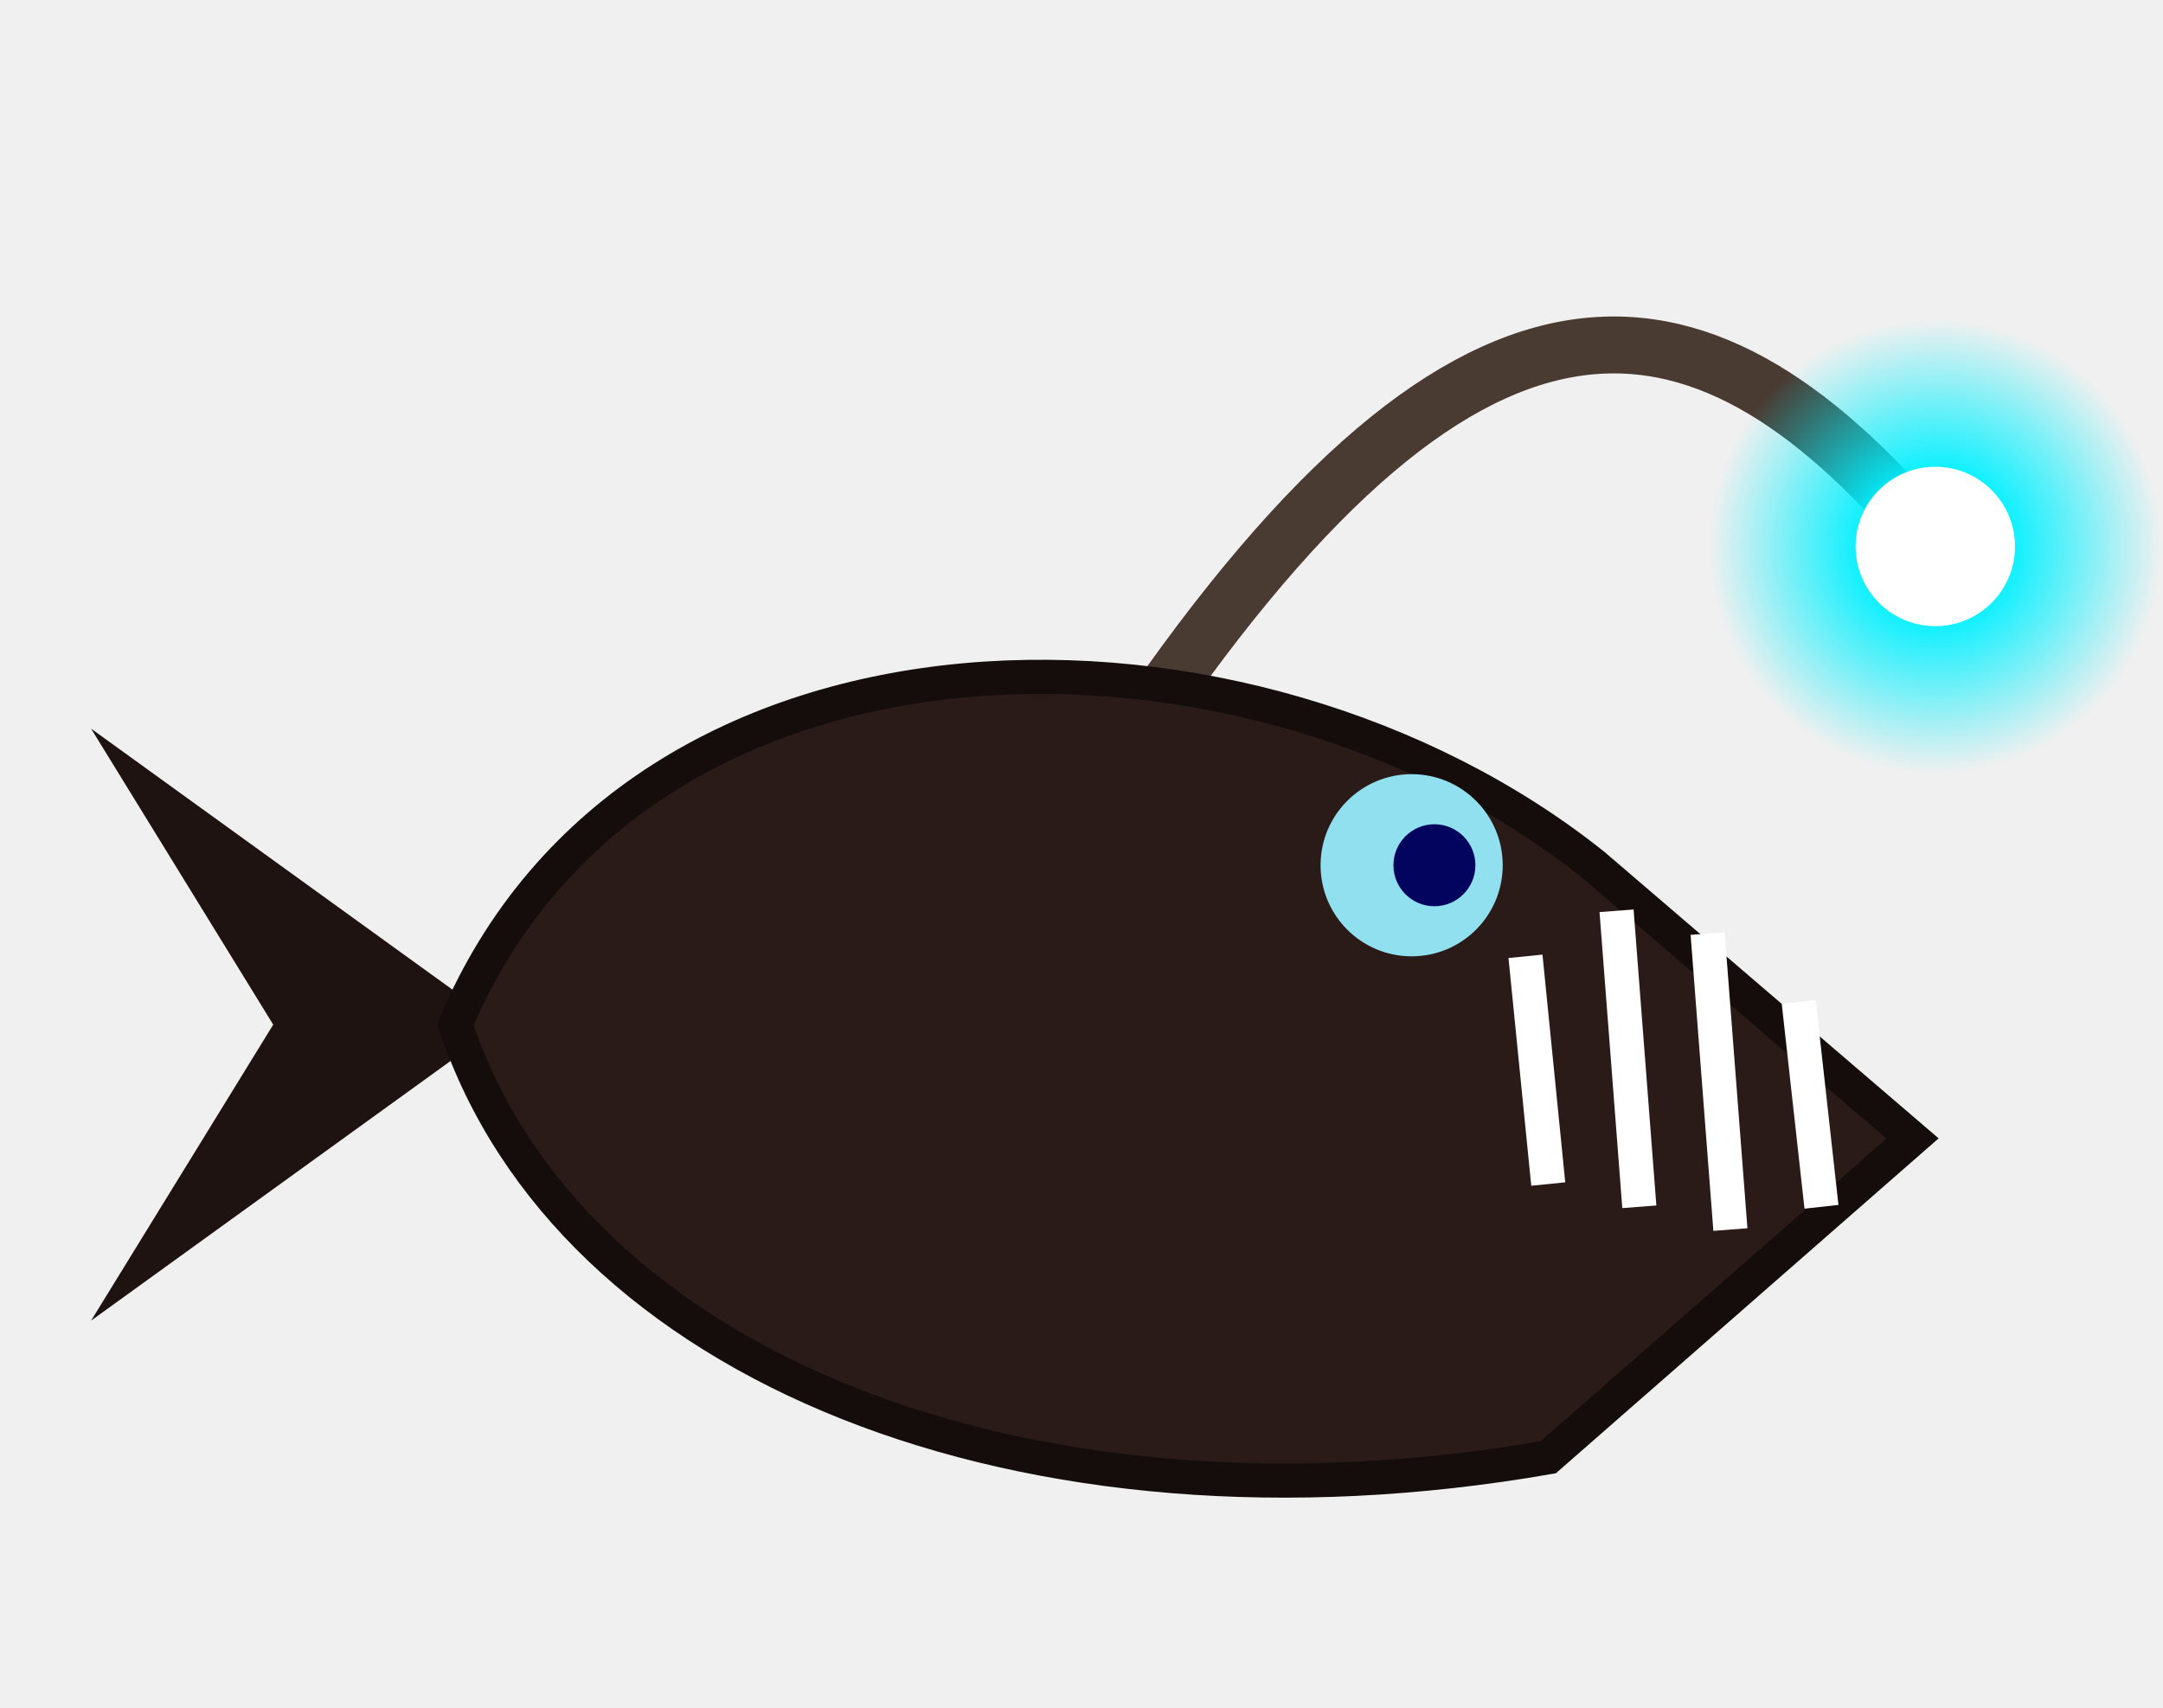
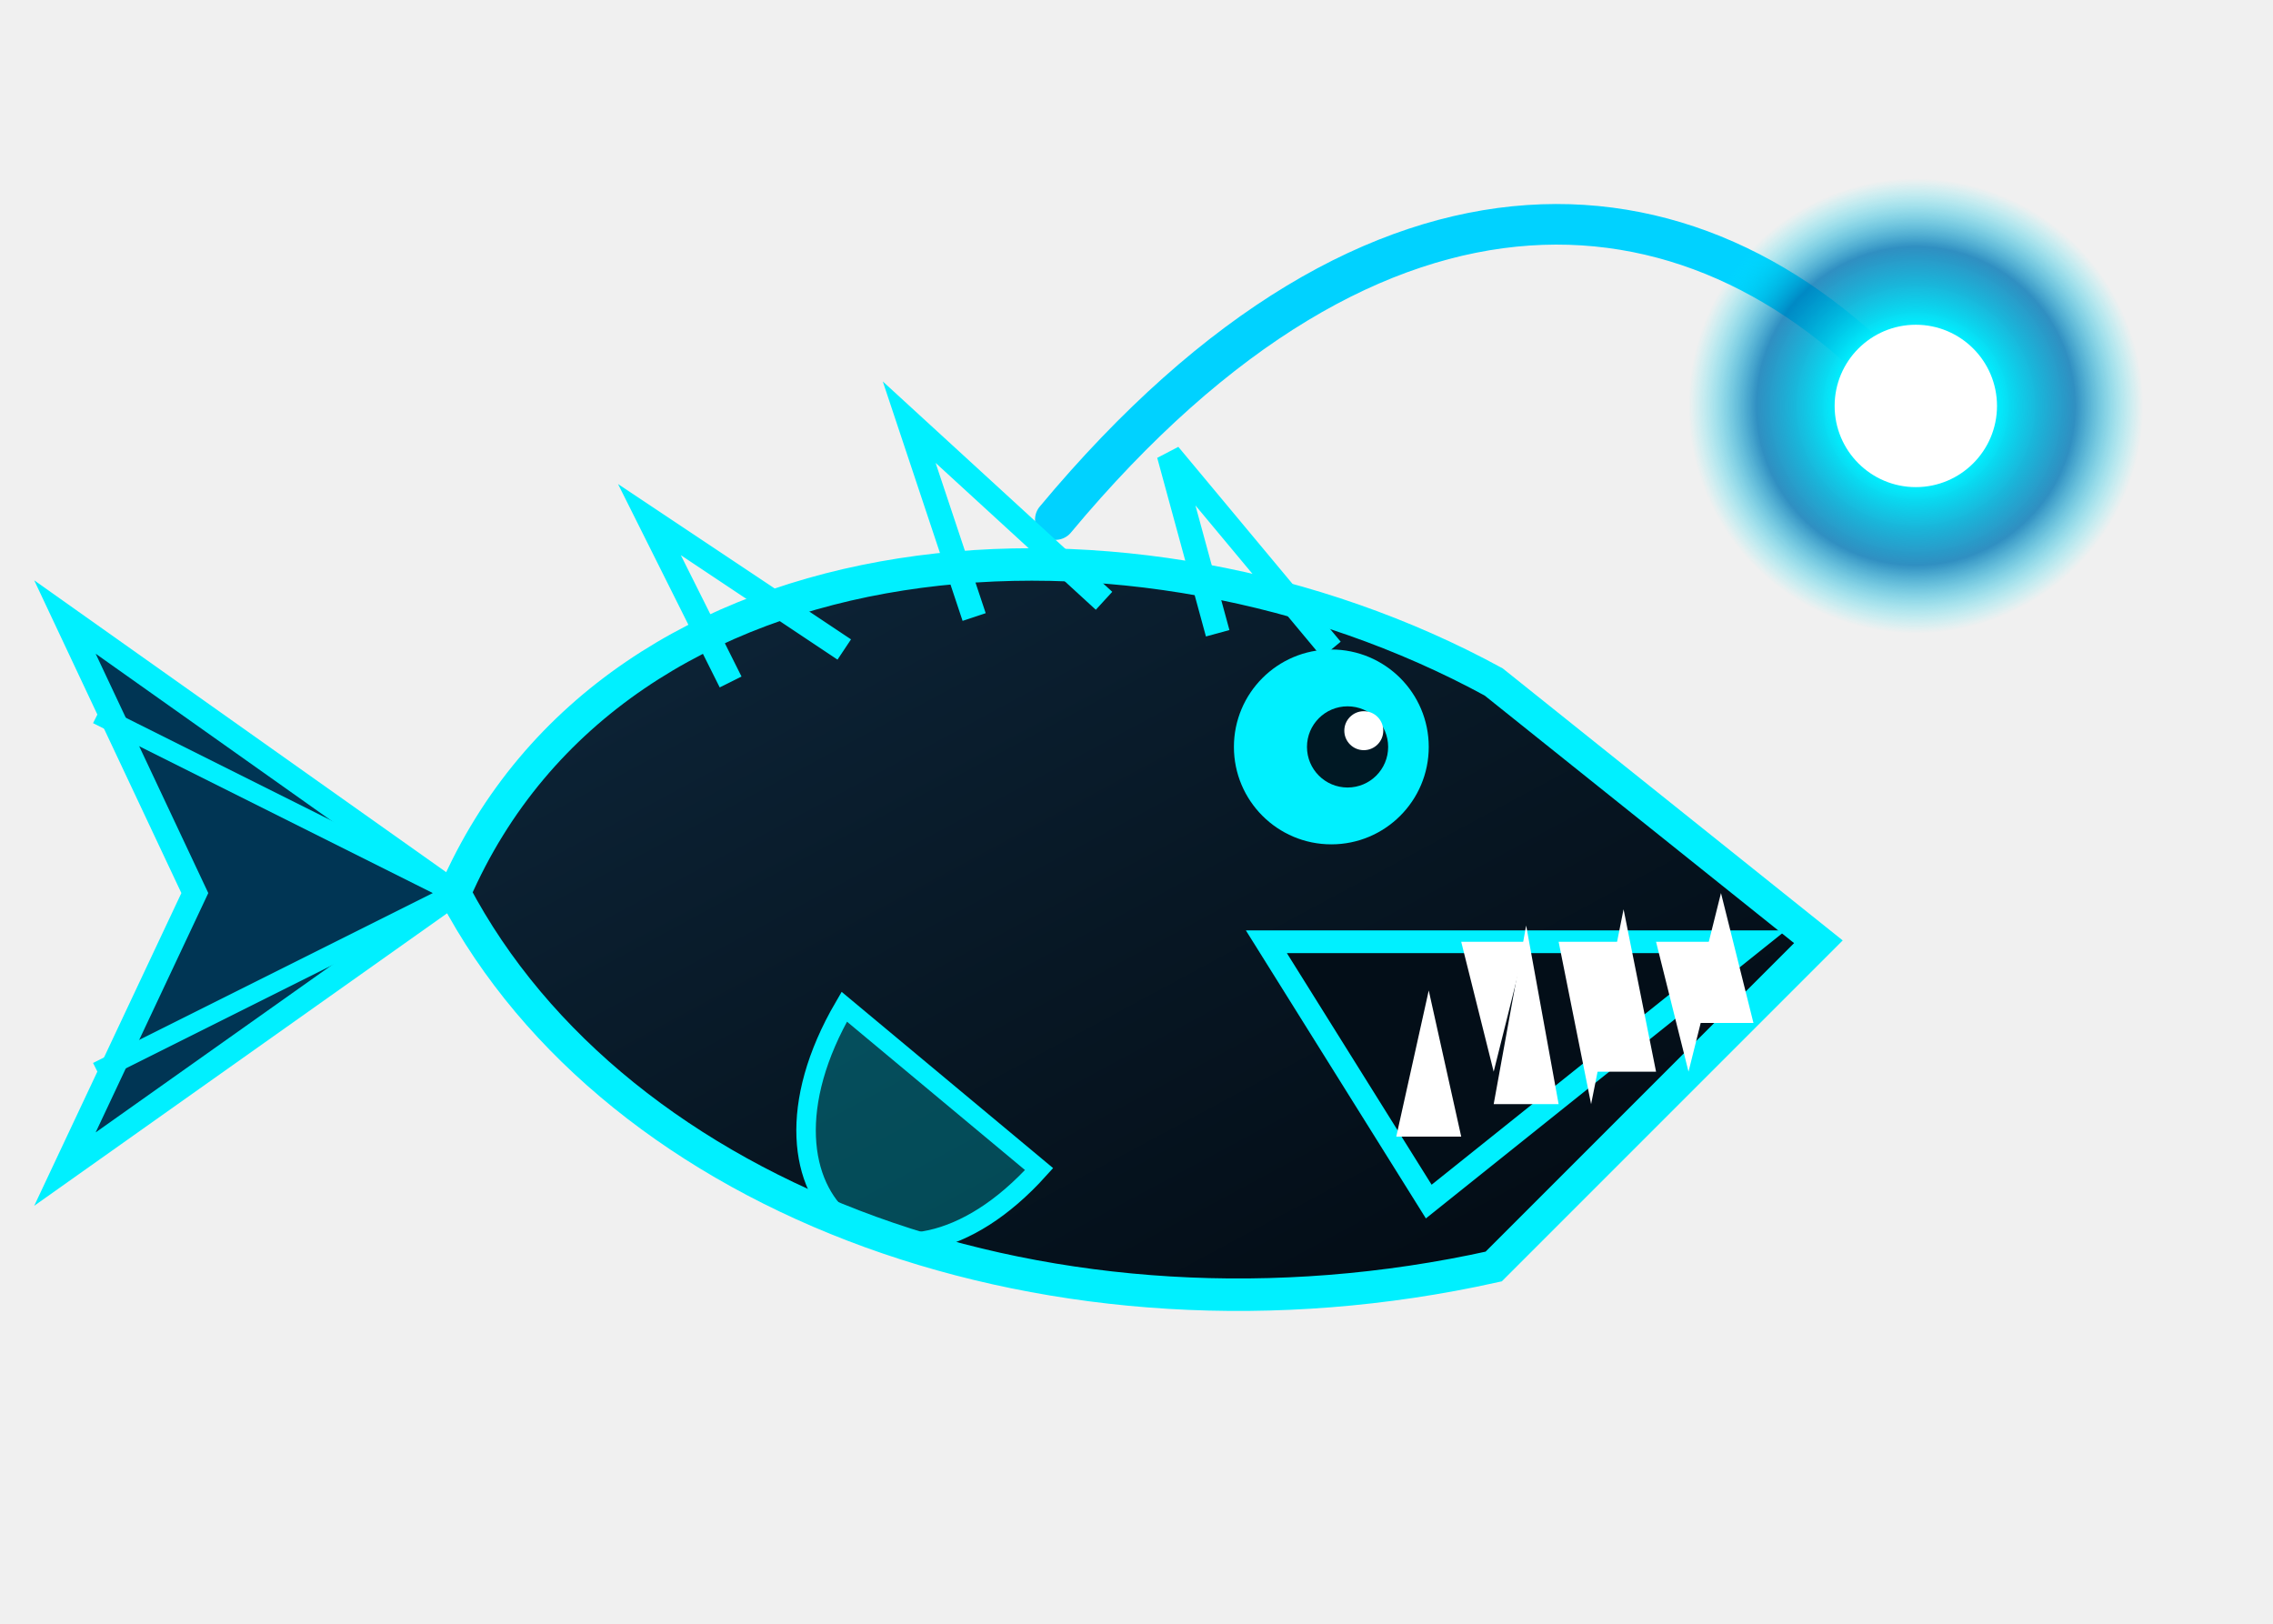
- <svg xmlns="http://www.w3.org/2000/svg" viewBox="0 0 95 75" width="95" height="75">
+ <svg xmlns="http://www.w3.org/2000/svg" viewBox="0 0 140 100" width="140" height="100">
  <defs>
-     <radialGradient id="escaGlow" cx="50%" cy="50%" r="50%">
+     <radialGradient id="anglerLureGlow" cx="50%" cy="50%" r="50%">
      <stop offset="0%" stop-color="#FFFFFF" />
-       <stop offset="30%" stop-color="#00F0FF" />
+       <stop offset="35%" stop-color="#00F0FF" />
+       <stop offset="70%" stop-color="#0077B6" stop-opacity="0.8" />
      <stop offset="100%" stop-color="#00F0FF" stop-opacity="0" />
    </radialGradient>
+     <linearGradient id="anglerBodyGrad" x1="0" y1="0" x2="1" y2="1">
+       <stop offset="0%" stop-color="#0E273C" />
+       <stop offset="50%" stop-color="#071724" />
+       <stop offset="100%" stop-color="#020810" />
+     </linearGradient>
  </defs>
-   <path d="M50 32 C65 10 75 12 85 24" fill="none" stroke="#4A3B32" stroke-width="2.5" stroke-linecap="round" />
-   <circle cx="85" cy="24" r="10" fill="url(#escaGlow)" />
-   <circle cx="85" cy="24" r="3.5" fill="#FFFFFF" />
-   <path d="M22 45 L4 32 L12 45 L4 58 Z" fill="#1E1311" />
-   <path d="M20 45 C28 26 55 26 70 38 L84 50 L68 64 C45 68 25 60 20 45 Z" fill="#2A1B18" stroke="#140D0C" stroke-width="1.5" />
-   <line x1="68" y1="52" x2="67" y2="42" stroke="#FFFFFF" stroke-width="1.5" />
-   <line x1="72" y1="53" x2="71" y2="40" stroke="#FFFFFF" stroke-width="1.5" />
-   <line x1="76" y1="54" x2="75" y2="41" stroke="#FFFFFF" stroke-width="1.5" />
-   <line x1="80" y1="53" x2="79" y2="44" stroke="#FFFFFF" stroke-width="1.5" />
-   <circle cx="62" cy="38" r="4" fill="#90E0EF" />
-   <circle cx="63" cy="38" r="1.8" fill="#03045E" />
+   <path d="M 65 32 C 85 8, 105 10, 118 25" fill="none" stroke="#00D2FF" stroke-width="2.5" stroke-linecap="round" />
+   <circle cx="118" cy="25" r="14" fill="url(#anglerLureGlow)" />
+   <circle cx="118" cy="25" r="5" fill="#FFFFFF" />
+   <path d="M 28 55 L 4 38 L 12 55 L 4 72 Z" fill="#003554" stroke="#00F0FF" stroke-width="1.5" />
+   <line x1="28" y1="55" x2="6" y2="44" stroke="#00F0FF" stroke-width="1.2" />
+   <line x1="28" y1="55" x2="6" y2="66" stroke="#00F0FF" stroke-width="1.2" />
+   <path d="M 28 55 C 38 32, 70 30, 92 42 L 112 58 L 92 78 C 65 84, 38 74, 28 55 Z" fill="url(#anglerBodyGrad)" stroke="#00F0FF" stroke-width="2" />
+   <path d="M 45 42 L 40 32 L 52 40" stroke="#00F0FF" stroke-width="1.5" fill="none" />
+   <path d="M 60 38 L 56 26 L 68 37" stroke="#00F0FF" stroke-width="1.5" fill="none" />
+   <path d="M 75 39 L 72 28 L 82 40" stroke="#00F0FF" stroke-width="1.5" fill="none" />
+   <path d="M 78 58 L 108 58 L 88 74 Z" fill="#030E18" stroke="#00F0FF" stroke-width="1.4" />
+   <polygon points="90,58 92,66 94,58" fill="#FFFFFF" />
+   <polygon points="96,58 98,68 100,58" fill="#FFFFFF" />
+   <polygon points="102,58 104,66 106,58" fill="#FFFFFF" />
+   <polygon points="86,70 88,61 90,70" fill="#FFFFFF" />
+   <polygon points="92,68 94,57 96,68" fill="#FFFFFF" />
+   <polygon points="98,66 100,56 102,66" fill="#FFFFFF" />
+   <polygon points="104,63 106,55 108,63" fill="#FFFFFF" />
+   <circle cx="82" cy="46" r="6" fill="#00F0FF" />
+   <circle cx="83" cy="46" r="2.5" fill="#001824" />
+   <circle cx="84" cy="45" r="1.2" fill="#FFFFFF" />
+   <path d="M 52 62 C 45 74, 55 82, 64 72 Z" fill="rgba(0, 240, 255, 0.25)" stroke="#00F0FF" stroke-width="1.2" />
</svg>
